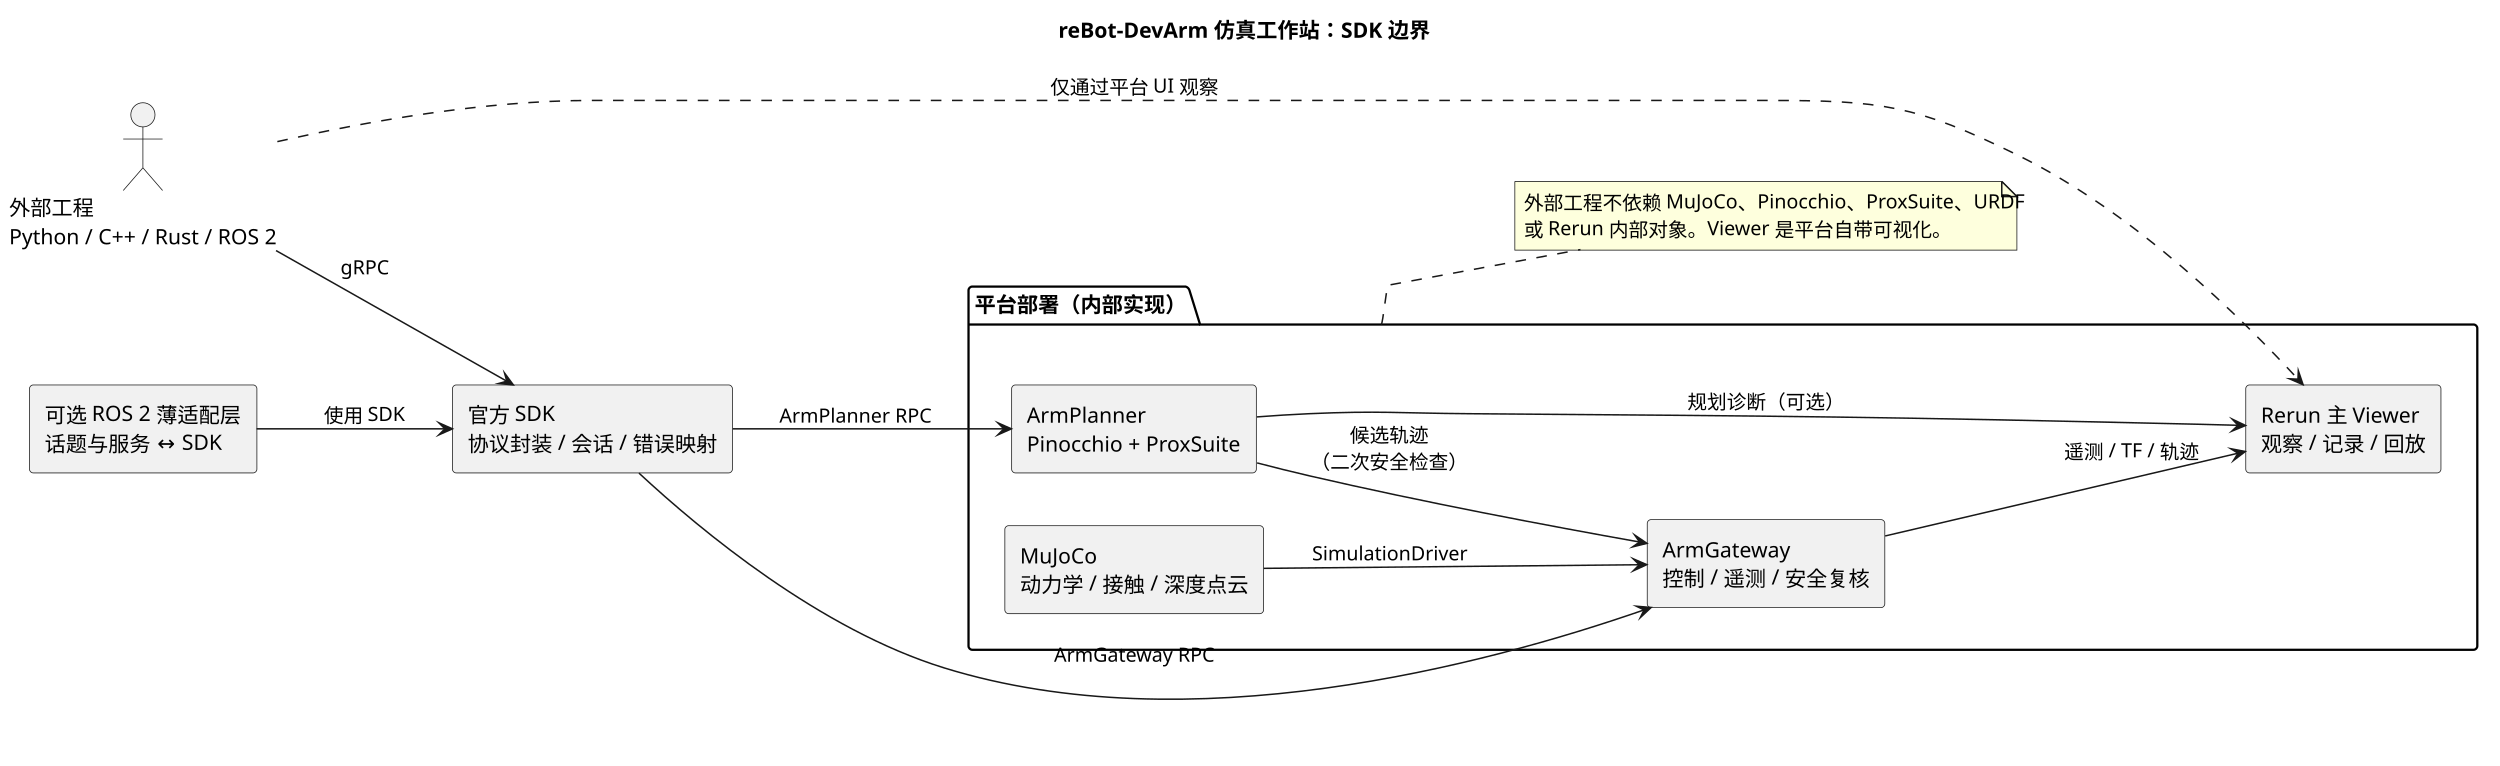
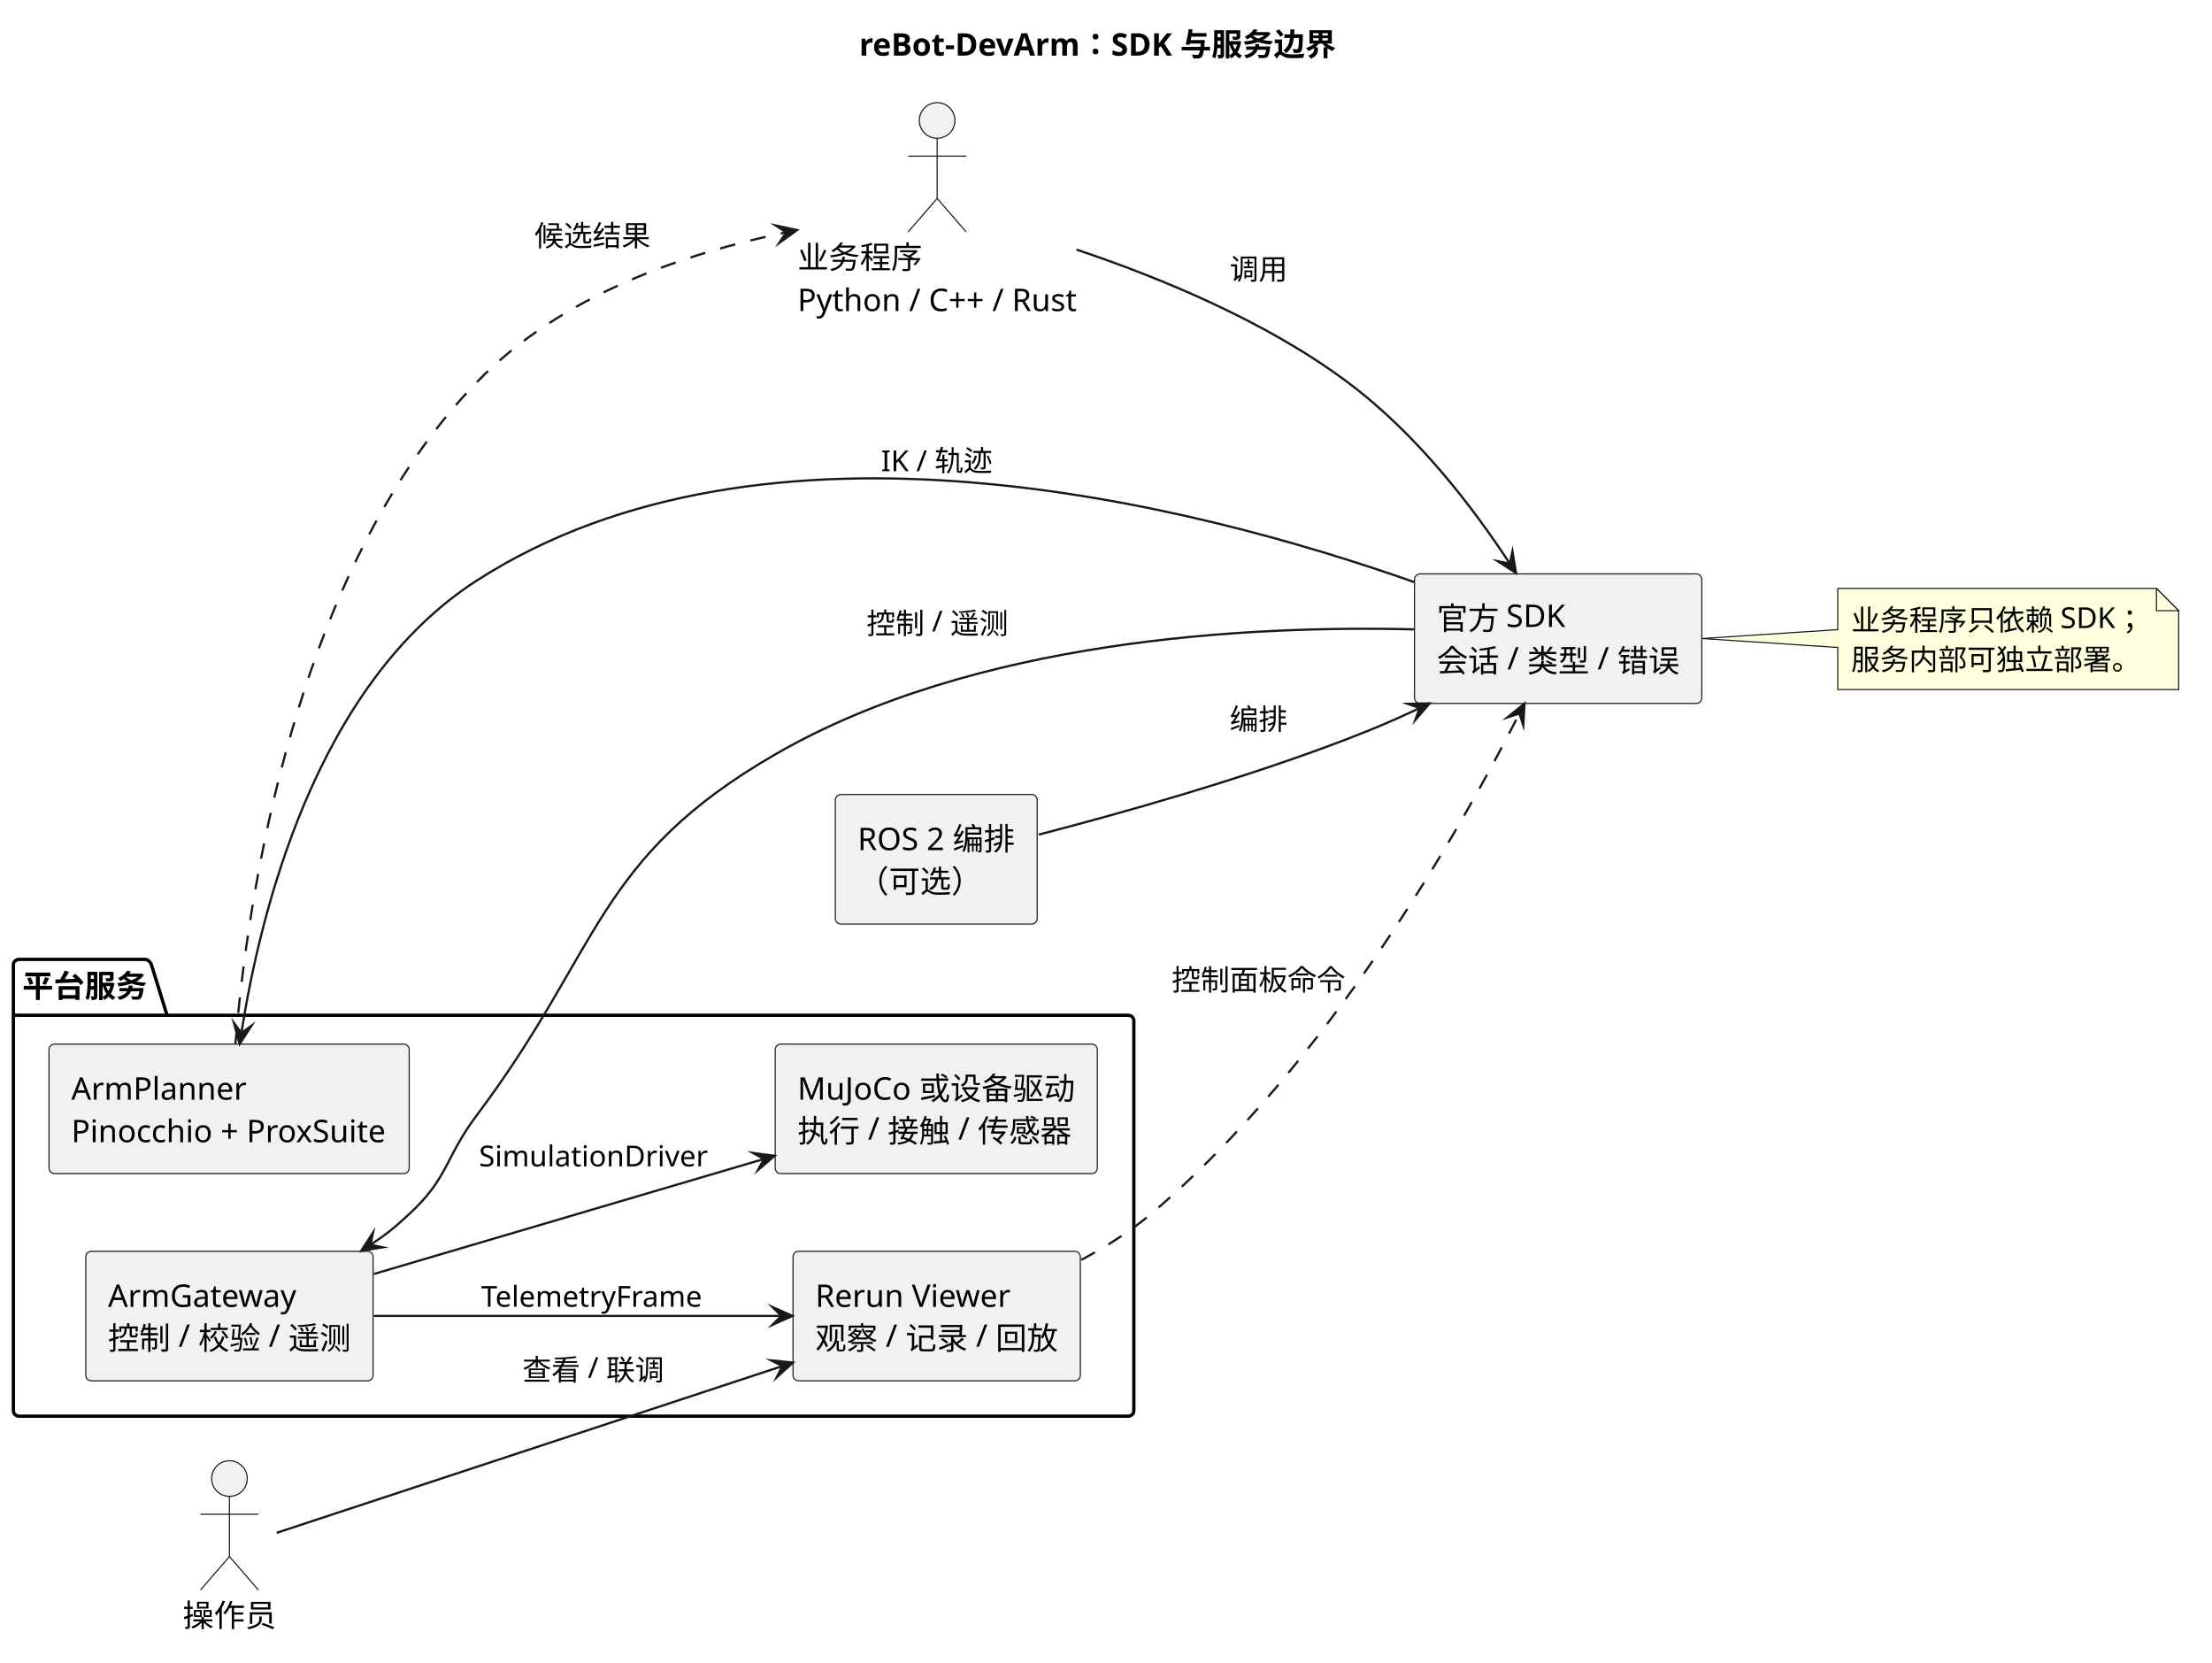
- <svg xmlns="http://www.w3.org/2000/svg" version="1.1" data-diagram-type="DESCRIPTION" style="width:1652px;height:506px;background:#FFFFFF;" width="1652px" height="506px" viewBox="0 0 1652 506" zoomAndPan="magnify" preserveAspectRatio="none" contentStyleType="text/css">
+ <svg xmlns="http://www.w3.org/2000/svg" version="1.1" data-diagram-type="DESCRIPTION" style="width:993px;height:746px;background:#FFFFFF;" width="993px" height="746px" viewBox="0 0 993 746" zoomAndPan="magnify" preserveAspectRatio="none" contentStyleType="text/css">
  <defs />
  <g font-family="sans-serif" lengthAdjust="spacing">
    <g class="title" data-source-line="1">
-       <text x="699.35" y="24.966" fill="#000" font-size="14" textLength="246.301" font-weight="700">reBot-DevArm 仿真工作站：SDK 边界</text>
+       <text x="385.697" y="24.966" fill="#000" font-size="14" textLength="214.661" font-weight="700">reBot-DevArm：SDK 与服务边界</text>
    </g>
-     <g class="cluster" data-qualified-name="platform" id="ent0004" data-source-line="10">
-       <path d="M642.5,189.377 L783.499,189.377 A3.75,3.75 0 0 1 785.999,191.877 L792.999,214.445 L1634.5,214.445 A2.5,2.5 0 0 1 1637,216.945 L1637,426.877 A2.5,2.5 0 0 1 1634.5,429.377 L642.5,429.377 A2.5,2.5 0 0 1 640,426.877 L640,191.877 A2.5,2.5 0 0 1 642.5,189.377" style="stroke:#000;stroke-width:1.5;" fill="none" />
-       <line x1="640" y1="214.445" x2="792.999" y2="214.445" style="stroke:#000;stroke-width:1.5;" />
-       <text x="644" y="206.343" fill="#000" font-size="14" textLength="139.999" font-weight="700">平台部署（内部实现）</text>
-     </g>
-     <g class="entity" data-qualified-name="platform.gateway" id="ent0005" data-source-line="11">
-       <rect x="1088.5" y="343.377" width="156.975" height="58.136" fill="#F1F1F1" style="stroke:#181818;stroke-width:0.5;" rx="2.5" ry="2.5" />
-       <text x="1098.5" y="368.343" fill="#000" font-size="14" textLength="84.812">ArmGateway</text>
-       <text x="1098.5" y="387.411" fill="#000" font-size="14" textLength="136.975">控制 / 遥测 / 安全复核</text>
+     <g class="cluster" data-qualified-name="platform" id="ent0005" data-source-line="11">
+       <path d="M8.5,430.568 L65.5,430.568 A3.75,3.75 0 0 1 68,433.068 L75,455.636 L506.5,455.636 A2.5,2.5 0 0 1 509,458.136 L509,633.068 A2.5,2.5 0 0 1 506.5,635.568 L8.5,635.568 A2.5,2.5 0 0 1 6,633.068 L6,433.068 A2.5,2.5 0 0 1 8.5,430.568" style="stroke:#000;stroke-width:1.5;" fill="none" />
+       <line x1="6" y1="455.636" x2="75" y2="455.636" style="stroke:#000;stroke-width:1.5;" />
+       <text x="10" y="447.534" fill="#000" font-size="14" textLength="56" font-weight="700">平台服务</text>
    </g>
    <g class="entity" data-qualified-name="platform.planner" id="ent0006" data-source-line="12">
-       <rect x="668.5" y="254.377" width="161.693" height="58.136" fill="#F1F1F1" style="stroke:#181818;stroke-width:0.5;" rx="2.5" ry="2.5" />
-       <text x="678.5" y="279.343" fill="#000" font-size="14" textLength="78.736">ArmPlanner</text>
-       <text x="678.5" y="298.411" fill="#000" font-size="14" textLength="141.693">Pinocchio + ProxSuite</text>
+       <rect x="22" y="468.568" width="161.693" height="58.136" fill="#F1F1F1" style="stroke:#181818;stroke-width:0.5;" rx="2.5" ry="2.5" />
+       <text x="32" y="493.534" fill="#000" font-size="14" textLength="78.736">ArmPlanner</text>
+       <text x="32" y="512.602" fill="#000" font-size="14" textLength="141.693">Pinocchio + ProxSuite</text>
    </g>
-     <g class="entity" data-qualified-name="platform.mujoco" id="ent0007" data-source-line="13">
-       <rect x="664" y="347.377" width="170.975" height="58.136" fill="#F1F1F1" style="stroke:#181818;stroke-width:0.5;" rx="2.5" ry="2.5" />
-       <text x="674" y="372.343" fill="#000" font-size="14" textLength="50.96">MuJoCo</text>
-       <text x="674" y="391.411" fill="#000" font-size="14" textLength="150.975">动力学 / 接触 / 深度点云</text>
+     <g class="entity" data-qualified-name="platform.gateway" id="ent0007" data-source-line="13">
+       <rect x="38.5" y="561.568" width="128.976" height="58.136" fill="#F1F1F1" style="stroke:#181818;stroke-width:0.5;" rx="2.5" ry="2.5" />
+       <text x="48.5" y="586.534" fill="#000" font-size="14" textLength="84.812">ArmGateway</text>
+       <text x="48.5" y="605.602" fill="#000" font-size="14" textLength="108.976">控制 / 校验 / 遥测</text>
    </g>
-     <g class="entity" data-qualified-name="platform.viewer" id="ent0008" data-source-line="14">
-       <rect x="1484" y="254.377" width="128.976" height="58.136" fill="#F1F1F1" style="stroke:#181818;stroke-width:0.5;" rx="2.5" ry="2.5" />
-       <text x="1494" y="279.343" fill="#000" font-size="14" textLength="105.56">Rerun 主 Viewer</text>
-       <text x="1494" y="298.411" fill="#000" font-size="14" textLength="108.976">观察 / 记录 / 回放</text>
+     <g class="entity" data-qualified-name="platform.driver" id="ent0008" data-source-line="14">
+       <rect x="348" y="468.568" width="144.599" height="58.136" fill="#F1F1F1" style="stroke:#181818;stroke-width:0.5;" rx="2.5" ry="2.5" />
+       <text x="358" y="493.534" fill="#000" font-size="14" textLength="124.599">MuJoCo 或设备驱动</text>
+       <text x="358" y="512.602" fill="#000" font-size="14" textLength="122.975">执行 / 接触 / 传感器</text>
    </g>
-     <g class="entity" data-qualified-name="external" id="ent0001" data-source-line="6">
-       <ellipse cx="94.431" cy="75.877" rx="8" ry="8" fill="#F1F1F1" style="stroke:#181818;stroke-width:0.5;" />
-       <path d="M94.431,83.877 L94.431,110.877 M81.431,91.877 L107.431,91.877 M94.431,110.877 L81.431,125.877 M94.431,110.877 L107.431,125.877" style="stroke:#181818;stroke-width:0.5;" fill="none" />
-       <text x="6" y="142.343" fill="#000" font-size="14" textLength="56">外部工程</text>
-       <text x="6" y="161.411" fill="#000" font-size="14" textLength="176.861">Python / C++ / Rust / ROS 2</text>
+     <g class="entity" data-qualified-name="platform.viewer" id="ent0009" data-source-line="15">
+       <rect x="356" y="561.568" width="128.976" height="58.136" fill="#F1F1F1" style="stroke:#181818;stroke-width:0.5;" rx="2.5" ry="2.5" />
+       <text x="366" y="586.534" fill="#000" font-size="14" textLength="87.92">Rerun Viewer</text>
+       <text x="366" y="605.602" fill="#000" font-size="14" textLength="108.976">观察 / 记录 / 回放</text>
    </g>
-     <g class="entity" data-qualified-name="sdk" id="ent0002" data-source-line="7">
-       <rect x="299" y="254.377" width="184.975" height="58.136" fill="#F1F1F1" style="stroke:#181818;stroke-width:0.5;" rx="2.5" ry="2.5" />
-       <text x="309" y="279.343" fill="#000" font-size="14" textLength="58.212">官方 SDK</text>
-       <text x="309" y="298.411" fill="#000" font-size="14" textLength="164.975">协议封装 / 会话 / 错误映射</text>
+     <g class="entity" data-qualified-name="application" id="ent0001" data-source-line="6">
+       <ellipse cx="420.699" cy="54.068" rx="8" ry="8" fill="#F1F1F1" style="stroke:#181818;stroke-width:0.5;" />
+       <path d="M420.699,62.068 L420.699,89.068 M407.699,70.068 L433.699,70.068 M420.699,89.068 L407.699,104.068 M420.699,89.068 L433.699,104.068" style="stroke:#181818;stroke-width:0.5;" fill="none" />
+       <text x="358" y="120.534" fill="#000" font-size="14" textLength="56">业务程序</text>
+       <text x="358" y="139.602" fill="#000" font-size="14" textLength="125.397">Python / C++ / Rust</text>
    </g>
-     <g class="entity" data-qualified-name="ros" id="ent0003" data-source-line="8">
-       <rect x="19.5" y="254.377" width="150.255" height="58.136" fill="#F1F1F1" style="stroke:#181818;stroke-width:0.5;" rx="2.5" ry="2.5" />
-       <text x="29.5" y="279.343" fill="#000" font-size="14" textLength="130.255">可选 ROS 2 薄适配层</text>
-       <text x="29.5" y="298.411" fill="#000" font-size="14" textLength="116.228">话题与服务 ↔ SDK</text>
+     <g class="entity" data-qualified-name="operator" id="ent0002" data-source-line="7">
+       <ellipse cx="103" cy="663.568" rx="8" ry="8" fill="#F1F1F1" style="stroke:#181818;stroke-width:0.5;" />
+       <path d="M103,671.568 L103,698.568 M90,679.568 L116,679.568 M103,698.568 L90,713.568 M103,698.568 L116,713.568" style="stroke:#181818;stroke-width:0.5;" fill="none" />
+       <text x="82" y="730.034" fill="#000" font-size="14" textLength="42">操作员</text>
    </g>
-     <g class="entity" data-qualified-name="GMN18" id="ent0019" data-source-line="28">
-       <path d="M1001,119.877 L1001,165.289 L1332.765,165.289 L1332.765,129.877 L1322.765,119.877 L1001,119.877" style="stroke:#181818;stroke-width:0.5;" fill="#FEFFDD" />
-       <path d="M1322.765,119.877 L1322.765,129.877 L1332.765,129.877 L1322.765,119.877" style="stroke:#181818;stroke-width:1;" fill="#FEFFDD" />
-       <text x="1007" y="138.774" fill="#000" font-size="13" textLength="310.765">外部工程不依赖 MuJoCo、Pinocchio、ProxSuite、URDF</text>
-       <text x="1007" y="156.48" fill="#000" font-size="13" textLength="270.088">或 Rerun 内部对象。Viewer 是平台自带可视化。</text>
+     <g class="entity" data-qualified-name="sdk" id="ent0003" data-source-line="8">
+       <rect x="635" y="257.568" width="128.976" height="58.136" fill="#F1F1F1" style="stroke:#181818;stroke-width:0.5;" rx="2.5" ry="2.5" />
+       <text x="645" y="282.534" fill="#000" font-size="14" textLength="58.212">官方 SDK</text>
+       <text x="645" y="301.602" fill="#000" font-size="14" textLength="108.976">会话 / 类型 / 错误</text>
    </g>
-     <g class="link" data-entity-1="ent0001" data-entity-2="ent0002" id="lnk9" data-source-line="17" data-link-type="dependency">
-       <path d="M182.41,165.587 C233.4,194.447 291.729,227.463 334.889,251.903" style="stroke:#181818;stroke-width:1;" fill="none" id="external-to-sdk" />
-       <polygon points="339.24,254.367,333.379,246.451,334.889,251.903,329.437,253.413,339.24,254.367" fill="#181818" style="stroke:#181818;stroke-width:1;stroke-linejoin:miter;stroke-miterlimit:10;" />
-       <text x="225" y="181.274" fill="#000" font-size="13" textLength="32.162">gRPC</text>
+     <g class="entity" data-qualified-name="ros" id="ent0004" data-source-line="9">
+       <rect x="375" y="356.568" width="90.616" height="58.136" fill="#F1F1F1" style="stroke:#181818;stroke-width:0.5;" rx="2.5" ry="2.5" />
+       <text x="385" y="381.534" fill="#000" font-size="14" textLength="70.616">ROS 2 编排</text>
+       <text x="385" y="400.602" fill="#000" font-size="14" textLength="56">（可选）</text>
    </g>
-     <g class="link" data-entity-1="ent0001" data-entity-2="ent0008" id="lnk10" data-source-line="18" data-link-type="dependency">
-       <path d="M183.27,93.577 C241.59,80.387 320.11,66.377 390.5,66.377 C390.5,66.377 390.5,66.377 1168,66.377 C1243.06,66.377 1265.67,69.207 1333,102.377 C1411.02,140.827 1481.133,209.979 1518.493,250.549" style="stroke:#181818;stroke-width:1;stroke-dasharray:7,7;" fill="none" id="external-to-viewer" />
-       <polygon points="1521.88,254.227,1518.726,244.897,1518.493,250.549,1512.841,250.316,1521.88,254.227" fill="#181818" style="stroke:#181818;stroke-width:1;stroke-linejoin:miter;stroke-miterlimit:10;" />
-       <text x="694" y="62.274" fill="#000" font-size="13" textLength="111.67">仅通过平台 UI 观察</text>
+     <g class="entity" data-qualified-name="GMN19" id="ent0020" data-source-line="29">
+       <path d="M825,264.068 L825,282.568 L764.06,286.568 L825,290.568 L825,309.48 A0,0 0 0 0 825,309.48 L978.054,309.48 A0,0 0 0 0 978.054,309.48 L978.054,274.068 L968.054,264.068 L825,264.068 A0,0 0 0 0 825,264.068" style="stroke:#181818;stroke-width:0.5;" fill="#FEFFDD" />
+       <path d="M968.054,264.068 L968.054,274.068 L978.054,274.068 L968.054,264.068" style="stroke:#181818;stroke-width:0.5;" fill="#FEFFDD" />
+       <text x="831" y="282.965" fill="#000" font-size="13" textLength="132.054">业务程序只依赖 SDK；</text>
+       <text x="831" y="300.671" fill="#000" font-size="13" textLength="123.344">服务内部可独立部署。</text>
    </g>
-     <g class="link" data-entity-1="ent0003" data-entity-2="ent0002" id="lnk11" data-source-line="19" data-link-type="dependency">
-       <path d="M169.56,283.377 C208.82,283.377 252.39,283.377 293.98,283.377" style="stroke:#181818;stroke-width:1;" fill="none" id="ros-to-sdk" />
-       <polygon points="298.98,283.377,289.98,279.377,293.98,283.377,289.98,287.377,298.98,283.377" fill="#181818" style="stroke:#181818;stroke-width:1;stroke-linejoin:miter;stroke-miterlimit:10;" />
-       <text x="214" y="279.274" fill="#000" font-size="13" textLength="54.054">使用 SDK</text>
+     <g class="link" data-entity-1="ent0001" data-entity-2="ent0003" id="lnk10" data-source-line="18" data-link-type="dependency">
+       <path d="M483.26,112.028 C520.85,124.618 568.5,144.238 605,171.568 C636.51,195.168 661.008,227.463 677.828,252.983" style="stroke:#181818;stroke-width:1;" fill="none" id="application-to-sdk" />
+       <polygon points="680.58,257.158,678.967,247.442,677.828,252.983,672.287,251.845,680.58,257.158" fill="#181818" style="stroke:#181818;stroke-width:1;stroke-linejoin:miter;stroke-miterlimit:10;" />
+       <text x="552" y="125.465" fill="#000" font-size="13" textLength="26">调用</text>
    </g>
-     <g class="link" data-entity-1="ent0002" data-entity-2="ent0005" id="lnk12" data-source-line="20" data-link-type="dependency">
-       <path d="M422.22,312.627 C463.44,350.907 542.17,416.117 624,441.377 C785.56,491.257 980.186,439.865 1086.366,403.045" style="stroke:#181818;stroke-width:1;" fill="none" id="sdk-to-gateway" />
-       <polygon points="1091.09,401.407,1081.276,400.576,1086.366,403.045,1083.897,408.135,1091.09,401.407" fill="#181818" style="stroke:#181818;stroke-width:1;stroke-linejoin:miter;stroke-miterlimit:10;" />
-       <text x="696.5" y="437.274" fill="#000" font-size="13" textLength="106.301">ArmGateway RPC</text>
+     <g class="link" data-entity-1="ent0004" data-entity-2="ent0003" id="lnk11" data-source-line="19" data-link-type="dependency">
+       <path d="M466.29,374.568 C503.87,364.818 558.67,349.398 605,331.568 C617.11,326.908 625.276,323.436 637.266,317.796" style="stroke:#181818;stroke-width:1;" fill="none" id="ros-to-sdk" />
+       <polygon points="641.79,315.668,631.943,315.879,637.266,317.796,635.349,323.118,641.79,315.668" fill="#181818" style="stroke:#181818;stroke-width:1;stroke-linejoin:miter;stroke-miterlimit:10;" />
+       <text x="552" y="327.465" fill="#000" font-size="13" textLength="26">编排</text>
    </g>
-     <g class="link" data-entity-1="ent0002" data-entity-2="ent0006" id="lnk13" data-source-line="21" data-link-type="dependency">
-       <path d="M484.18,283.377 C541.14,283.377 608.67,283.377 663.33,283.377" style="stroke:#181818;stroke-width:1;" fill="none" id="sdk-to-planner" />
-       <polygon points="668.33,283.377,659.33,279.377,663.33,283.377,659.33,287.377,668.33,283.377" fill="#181818" style="stroke:#181818;stroke-width:1;stroke-linejoin:miter;stroke-miterlimit:10;" />
-       <text x="515" y="279.274" fill="#000" font-size="13" textLength="100.659">ArmPlanner RPC</text>
+     <g class="link" data-entity-1="ent0003" data-entity-2="ent0006" id="lnk12" data-source-line="20" data-link-type="dependency">
+       <path d="M634.8,261.218 C536.03,226.408 343.8,177.028 214,260.568 C141.14,307.458 116.544,411.368 108.354,463.618" style="stroke:#181818;stroke-width:1;" fill="none" id="sdk-to-planner" />
+       <polygon points="107.58,468.558,112.925,460.286,108.354,463.618,105.022,459.047,107.58,468.558" fill="#181818" style="stroke:#181818;stroke-width:1;stroke-linejoin:miter;stroke-miterlimit:10;" />
+       <text x="395.5" y="211.465" fill="#000" font-size="13" textLength="50.05">IK / 轨迹</text>
    </g>
-     <g class="link" data-entity-1="ent0006" data-entity-2="ent0005" id="lnk14" data-source-line="22" data-link-type="dependency">
-       <path d="M830.7,305.897 C842.18,308.887 853.86,311.807 865,314.377 C940.44,331.837 1022.437,347.31 1083.417,358.17" style="stroke:#181818;stroke-width:1;" fill="none" id="planner-to-gateway" />
-       <polygon points="1088.34,359.047,1080.181,353.531,1083.417,358.17,1078.778,361.407,1088.34,359.047" fill="#181818" style="stroke:#181818;stroke-width:1;stroke-linejoin:miter;stroke-miterlimit:10;" />
-       <text x="892" y="292.274" fill="#000" font-size="13" textLength="52">候选轨迹</text>
-       <text x="866" y="309.98" fill="#000" font-size="13" textLength="104">（二次安全检查）</text>
+     <g class="link" data-entity-1="ent0003" data-entity-2="ent0007" id="lnk13" data-source-line="21" data-link-type="dependency">
+       <path d="M634.78,282.458 C560.84,280.618 437.62,286.798 348,338.568 C267.09,385.308 270.16,425.888 214,500.568 C199.78,519.488 201.36,528.488 184,544.568 C177.42,550.668 174.074,553.561 166.324,558.631" style="stroke:#181818;stroke-width:1;" fill="none" id="sdk-to-gateway" />
+       <polygon points="162.14,561.368,171.861,559.788,166.324,558.631,167.482,553.093,162.14,561.368" fill="#181818" style="stroke:#181818;stroke-width:1;stroke-linejoin:miter;stroke-miterlimit:10;" />
+       <text x="389" y="284.465" fill="#000" font-size="13" textLength="63.596">控制 / 遥测</text>
    </g>
-     <g class="link" data-entity-1="ent0007" data-entity-2="ent0005" id="lnk15" data-source-line="23" data-link-type="dependency">
-       <path d="M835.08,375.567 C909.23,374.847 1011.14,373.875 1083.2,373.175" style="stroke:#181818;stroke-width:1;" fill="none" id="mujoco-to-gateway" />
-       <polygon points="1088.2,373.127,1079.162,369.215,1083.2,373.175,1079.239,377.214,1088.2,373.127" fill="#181818" style="stroke:#181818;stroke-width:1;stroke-linejoin:miter;stroke-miterlimit:10;" />
-       <text x="867" y="370.274" fill="#000" font-size="13" textLength="102.791">SimulationDriver</text>
+     <g class="link" data-entity-1="ent0006" data-entity-2="ent0001" id="lnk14" data-source-line="22" data-link-type="dependency">
+       <path d="M105.68,468.518 C110.83,405.848 131.56,256.788 214,171.568 C252.15,132.138 307.505,113.727 352.925,104.267" style="stroke:#181818;stroke-width:1;stroke-dasharray:7,7;" fill="none" id="planner-to-application" />
+       <polygon points="357.82,103.248,348.193,101.167,352.925,104.267,349.825,108.999,357.82,103.248" fill="#181818" style="stroke:#181818;stroke-width:1;stroke-linejoin:miter;stroke-miterlimit:10;" />
+       <text x="240" y="110.465" fill="#000" font-size="13" textLength="52">候选结果</text>
    </g>
-     <g class="link" data-entity-1="ent0005" data-entity-2="ent0008" id="lnk16" data-source-line="24" data-link-type="dependency">
-       <path d="M1245.71,354.157 C1315.97,337.677 1413.292,314.859 1478.862,299.479" style="stroke:#181818;stroke-width:1;" fill="none" id="gateway-to-viewer" />
-       <polygon points="1483.73,298.337,1474.054,296.498,1478.862,299.479,1475.881,304.286,1483.73,298.337" fill="#181818" style="stroke:#181818;stroke-width:1;stroke-linejoin:miter;stroke-miterlimit:10;" />
-       <text x="1364" y="303.274" fill="#000" font-size="13" textLength="89.167">遥测 / TF / 轨迹</text>
+     <g class="link" data-entity-1="ent0007" data-entity-2="ent0008" id="lnk15" data-source-line="23" data-link-type="dependency">
+       <path d="M167.85,571.748 C219.97,556.378 288.814,536.091 342.964,520.131" style="stroke:#181818;stroke-width:1;" fill="none" id="gateway-to-driver" />
+       <polygon points="347.76,518.718,337.996,517.426,342.964,520.131,340.258,525.099,347.76,518.718" fill="#181818" style="stroke:#181818;stroke-width:1;stroke-linejoin:miter;stroke-miterlimit:10;" />
+       <text x="215" y="523.465" fill="#000" font-size="13" textLength="102.791">SimulationDriver</text>
    </g>
-     <g class="link" data-entity-1="ent0006" data-entity-2="ent0008" id="lnk17" data-source-line="25" data-link-type="dependency">
-       <path d="M830.52,275.497 C842.08,274.617 853.84,273.867 865,273.377 C912.07,271.327 923.89,273.037 971,273.377 C1185.68,274.937 1239.37,275.377 1454,280.377 C1463.66,280.607 1468.882,280.737 1478.882,281.037" style="stroke:#181818;stroke-width:1;" fill="none" id="planner-to-viewer" />
-       <polygon points="1483.88,281.187,1475.004,276.919,1478.882,281.037,1474.764,284.915,1483.88,281.187" fill="#181818" style="stroke:#181818;stroke-width:1;stroke-linejoin:miter;stroke-miterlimit:10;" />
-       <text x="1115" y="270.274" fill="#000" font-size="13" textLength="104">规划诊断（可选）</text>
+     <g class="link" data-entity-1="ent0007" data-entity-2="ent0009" id="lnk16" data-source-line="24" data-link-type="dependency">
+       <path d="M167.85,590.568 C222.58,590.568 296.04,590.568 350.75,590.568" style="stroke:#181818;stroke-width:1;" fill="none" id="gateway-to-viewer" />
+       <polygon points="355.75,590.568,346.75,586.568,350.75,590.568,346.75,594.568,355.75,590.568" fill="#181818" style="stroke:#181818;stroke-width:1;stroke-linejoin:miter;stroke-miterlimit:10;" />
+       <text x="216" y="586.465" fill="#000" font-size="13" textLength="100.321">TelemetryFrame</text>
    </g>
-     <g class="link" data-entity-1="ent0004" data-entity-2="ent0019" id="lnk20" data-source-line="28" data-link-type="association">
-       <path d="M912.75,214.38 C913.758,214.194 916.28,188.658 917.291,188.471 C919.314,188.096 921.342,187.72 923.374,187.344 C931.504,185.837 939.708,184.317 947.933,182.793 C980.834,176.697 1014.08,170.537 1044.36,164.927" style="stroke:#181818;stroke-width:1;stroke-dasharray:7,7;" fill="none" id="platform-GMN18" />
+     <g class="link" data-entity-1="ent0002" data-entity-2="ent0009" id="lnk17" data-source-line="25" data-link-type="dependency">
+       <path d="M124.22,687.908 C170.12,672.778 279.061,636.863 351.231,613.073" style="stroke:#181818;stroke-width:1;" fill="none" id="operator-to-viewer" />
+       <polygon points="355.98,611.508,346.18,610.527,351.231,613.073,348.685,618.124,355.98,611.508" fill="#181818" style="stroke:#181818;stroke-width:1;stroke-linejoin:miter;stroke-miterlimit:10;" />
+       <text x="234.5" y="619.465" fill="#000" font-size="13" textLength="63.596">查看 / 联调</text>
+     </g>
+     <g class="link" data-entity-1="ent0009" data-entity-2="ent0003" id="lnk18" data-source-line="26" data-link-type="dependency">
+       <path d="M485.42,565.408 C496.57,559.498 507.6,552.538 517,544.568 C596.36,477.268 655.633,372.205 682.083,320.205" style="stroke:#181818;stroke-width:1;stroke-dasharray:7,7;" fill="none" id="viewer-to-sdk" />
+       <polygon points="684.35,315.748,676.704,321.956,682.083,320.205,683.835,325.583,684.35,315.748" fill="#181818" style="stroke:#181818;stroke-width:1;stroke-linejoin:miter;stroke-miterlimit:10;" />
+       <text x="526" y="444.465" fill="#000" font-size="13" textLength="78">控制面板命令</text>
    </g>
  </g>
</svg>
